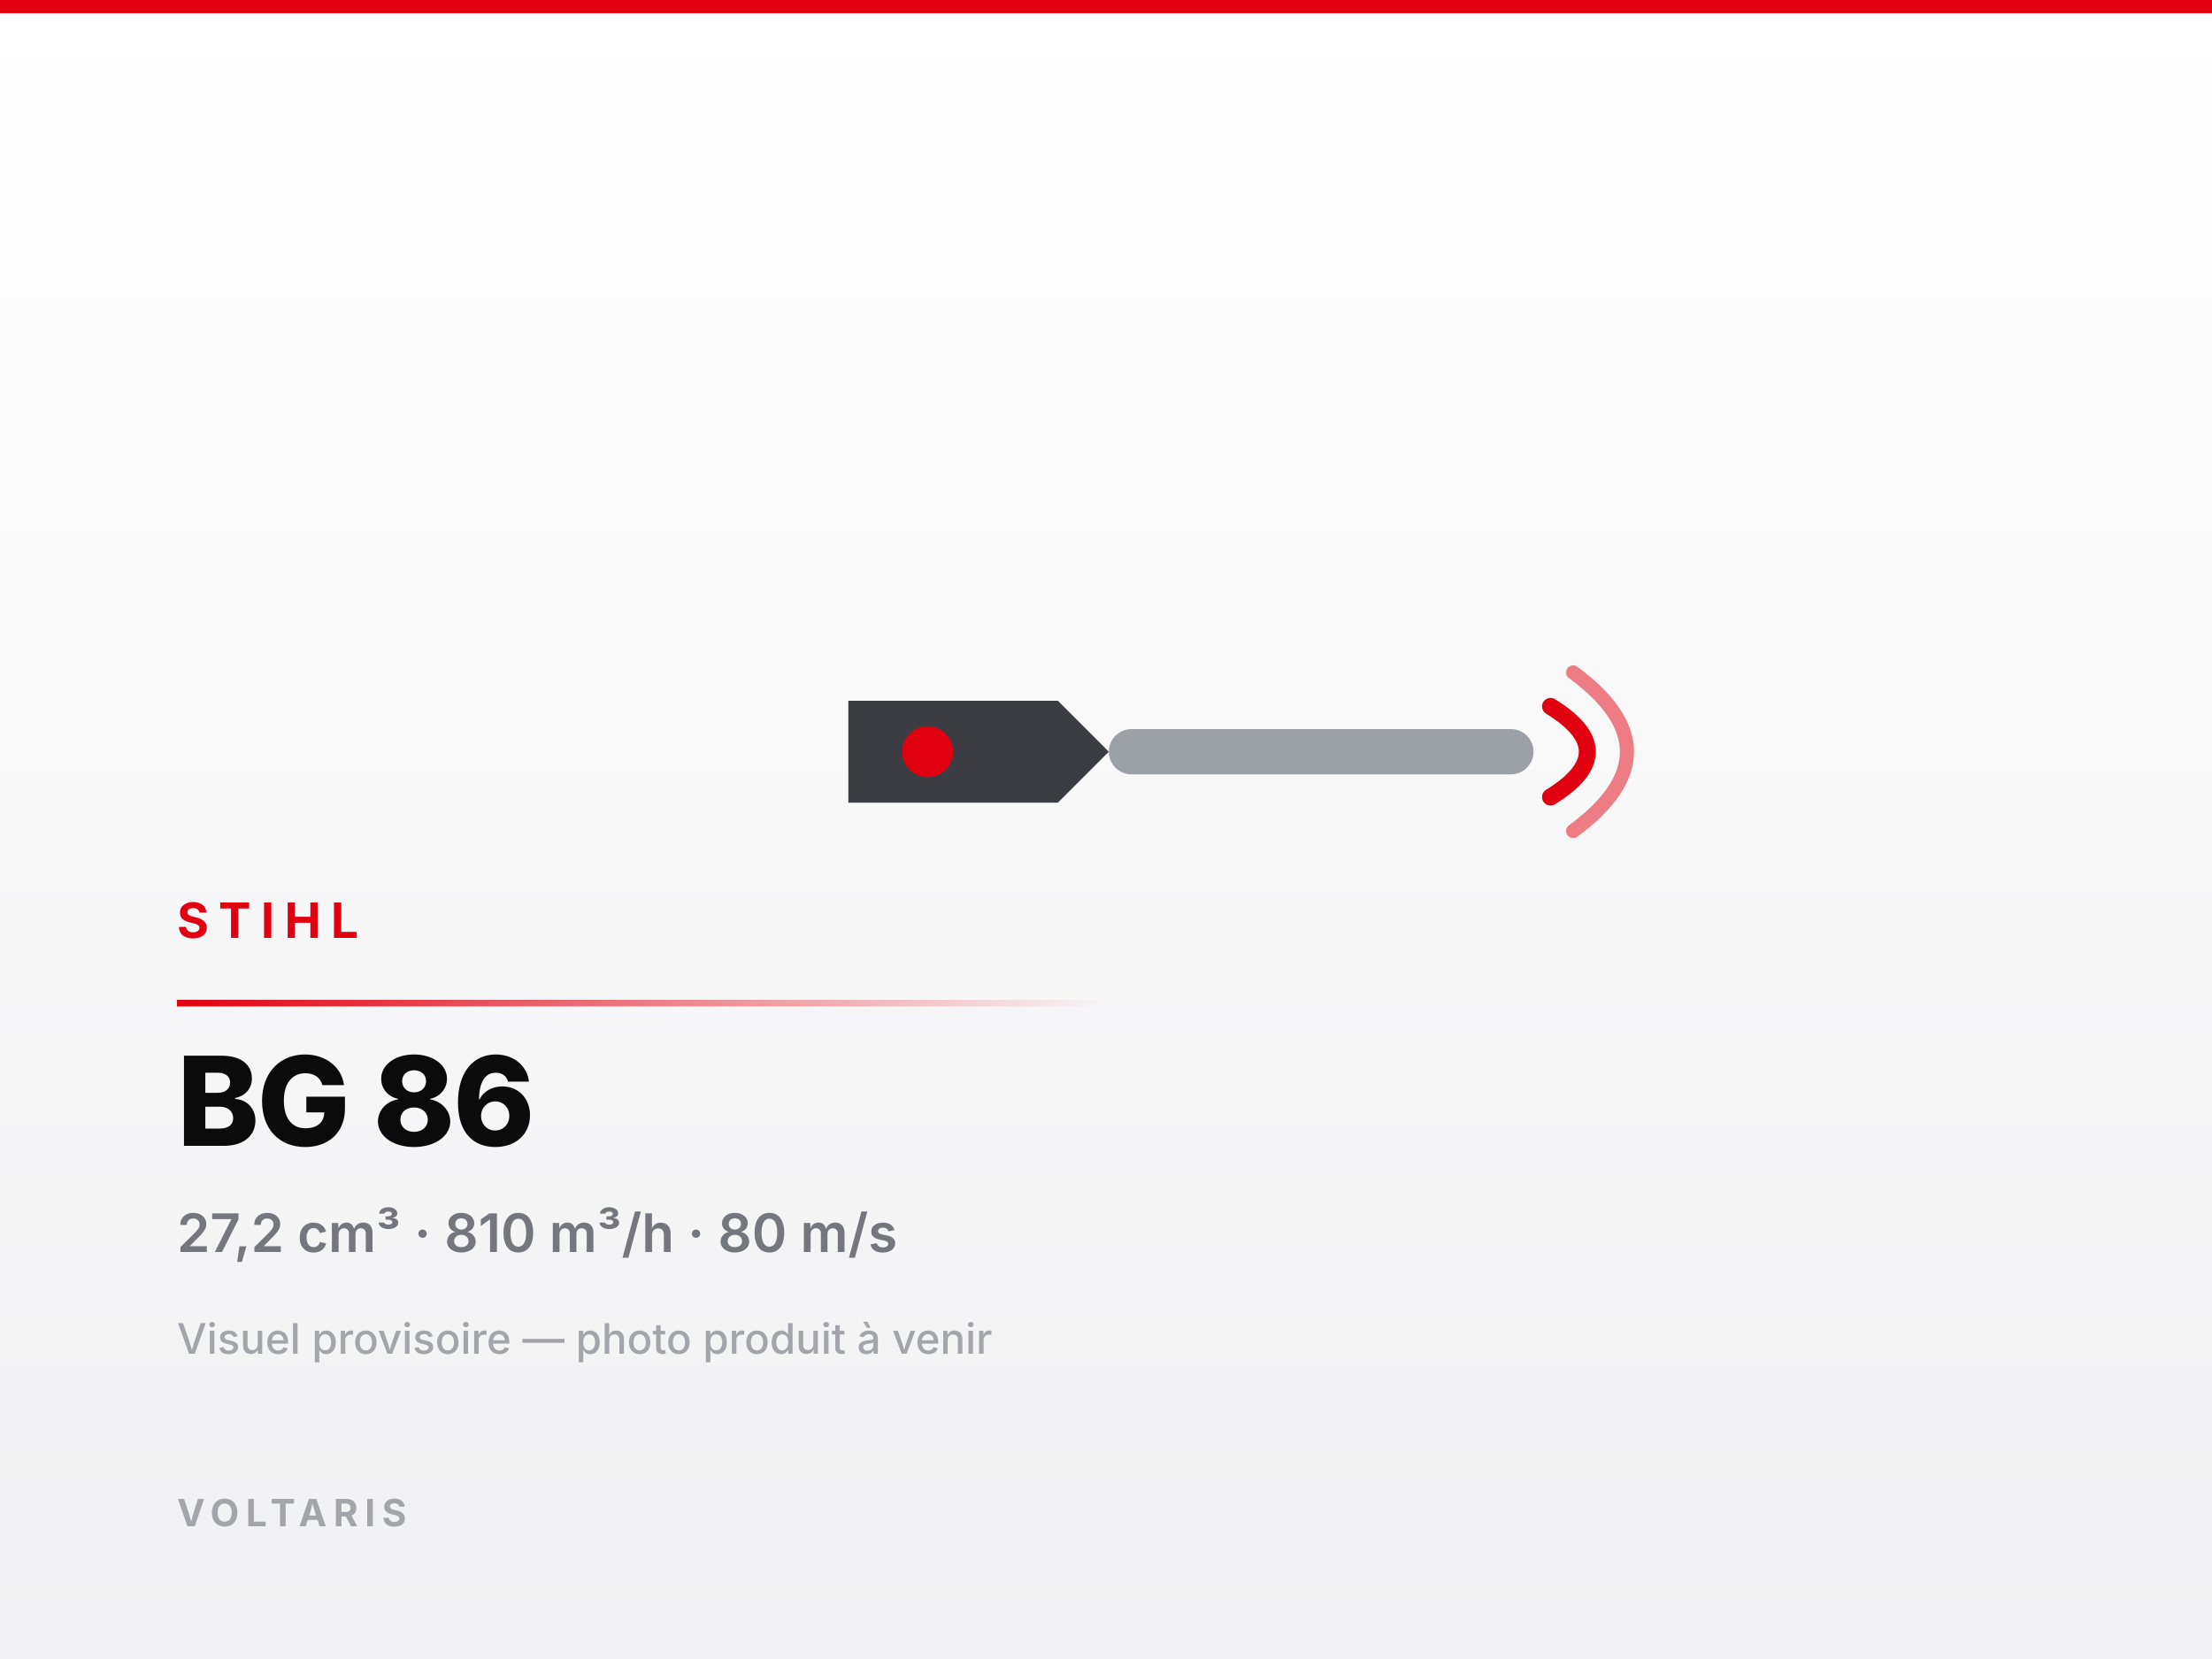
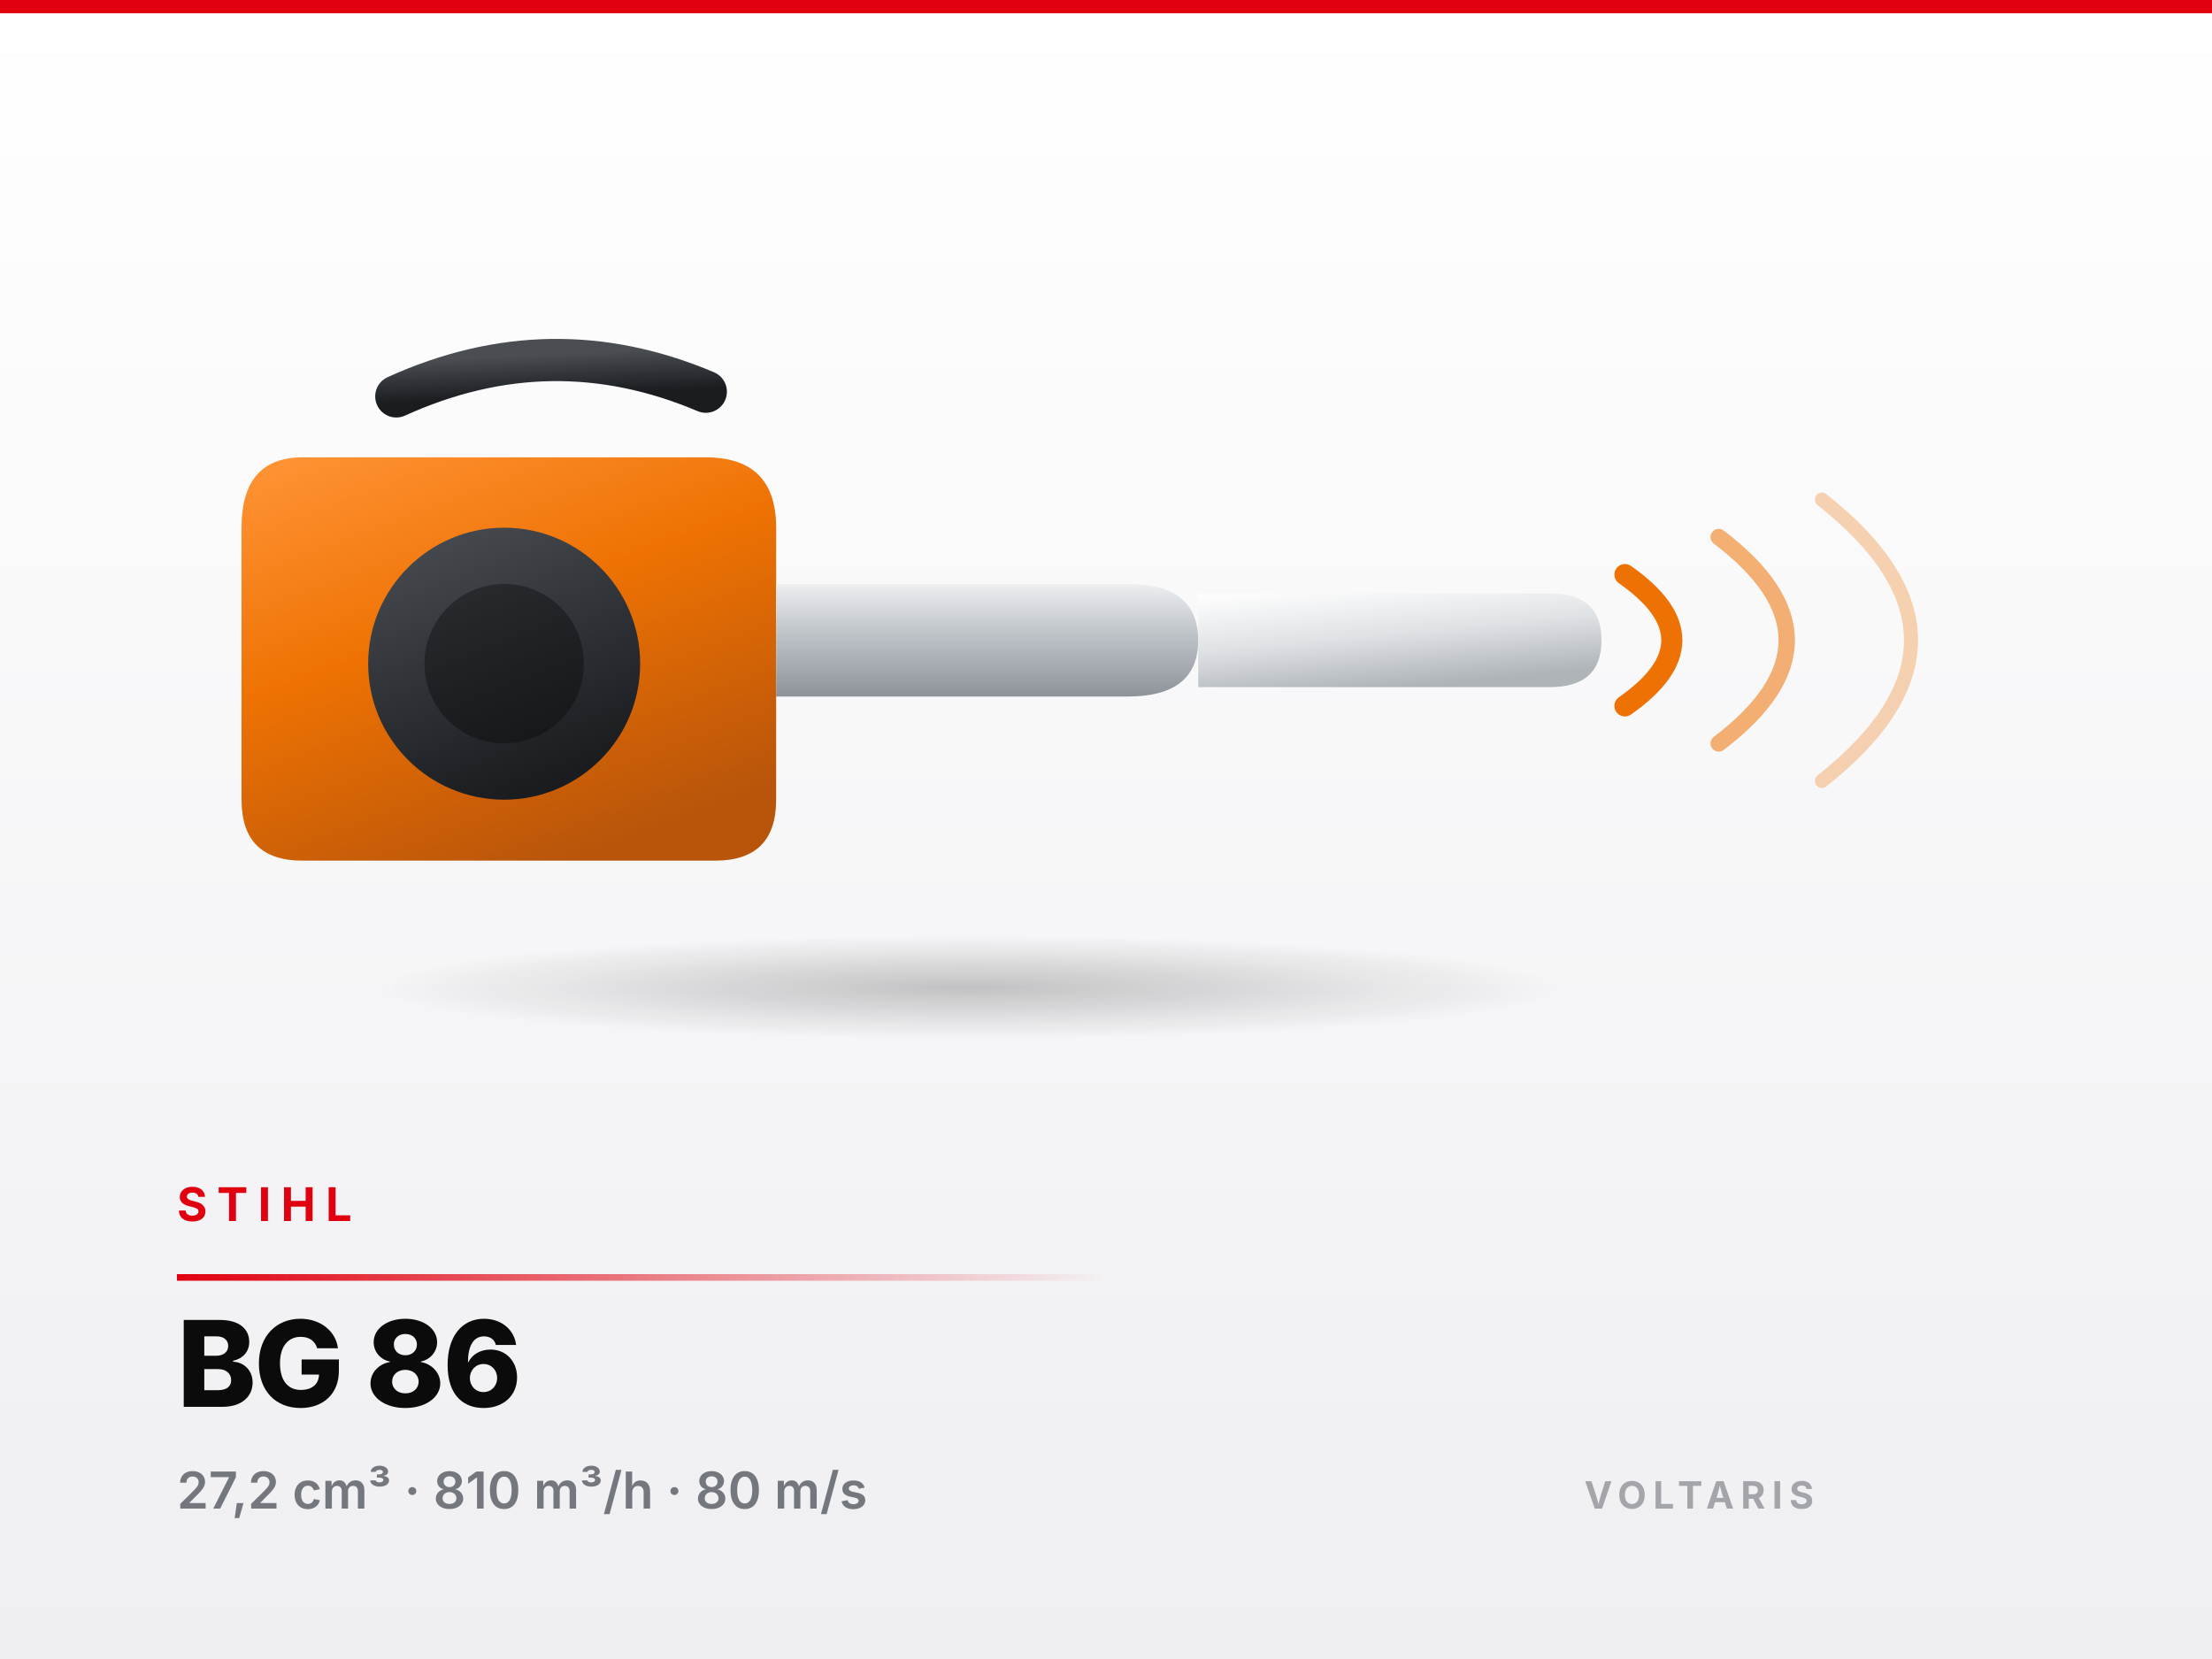
<svg xmlns="http://www.w3.org/2000/svg" viewBox="0 0 1000 750" width="1000" height="750" role="img" aria-label="STIHL BG 86 — 27,2 cm³ · 810 m³/h · 80 m/s">
  <defs>
    <linearGradient id="bg" x1="0" y1="0" x2="0" y2="1">
      <stop offset="0%" stop-color="#FFFFFF" />
-       <stop offset="100%" stop-color="#F1F1F3" />
+       <stop offset="100%" stop-color="#EFEFF2" />
    </linearGradient>
    <linearGradient id="rule" x1="0" y1="0" x2="1" y2="0">
      <stop offset="0%" stop-color="#E1000F" />
      <stop offset="100%" stop-color="#E1000F" stop-opacity="0" />
    </linearGradient>
+     <linearGradient id="org" x1="0.1" y1="0" x2="0.6" y2="1">
+       <stop offset="0%" stop-color="#FF9233" />
+       <stop offset="45%" stop-color="#EE7203" />
+       <stop offset="100%" stop-color="#B9550A" />
+     </linearGradient>
+     <linearGradient id="orgSoft" x1="0" y1="0" x2="0" y2="1">
+       <stop offset="0%" stop-color="#FFA556" />
+       <stop offset="100%" stop-color="#D96A05" />
+     </linearGradient>
+     <linearGradient id="pale" x1="0.1" y1="0" x2="0.5" y2="1">
+       <stop offset="0%" stop-color="#FDFDFD" />
+       <stop offset="50%" stop-color="#DFE2E5" />
+       <stop offset="100%" stop-color="#AFB4B9" />
+     </linearGradient>
+     <linearGradient id="dark" x1="0.1" y1="0" x2="0.5" y2="1">
+       <stop offset="0%" stop-color="#4A4E53" />
+       <stop offset="55%" stop-color="#2E3236" />
+       <stop offset="100%" stop-color="#1A1C1F" />
+     </linearGradient>
+     <linearGradient id="steel" x1="0" y1="0" x2="0" y2="1">
+       <stop offset="0%" stop-color="#EDEFF1" />
+       <stop offset="40%" stop-color="#C2C7CC" />
+       <stop offset="100%" stop-color="#8D9399" />
+     </linearGradient>
+     <linearGradient id="stone" x1="0" y1="0" x2="0.3" y2="1">
+       <stop offset="0%" stop-color="#D8D2C6" />
+       <stop offset="60%" stop-color="#B3AB9C" />
+       <stop offset="100%" stop-color="#8C8576" />
+     </linearGradient>
+     <radialGradient id="shade" cx="0.5" cy="0.5" r="0.5">
+       <stop offset="0%" stop-color="#0B0B0C" stop-opacity="0.22" />
+       <stop offset="100%" stop-color="#0B0B0C" stop-opacity="0" />
+     </radialGradient>
  </defs>
  <rect width="1000" height="750" fill="url(#bg)" />
  <rect x="0" y="0" width="1000" height="6" fill="#E1000F" />
-   <g transform="translate(340 240) scale(1.28)">
-     <path d="M34 60 h74 l18 18 -18 18 H34 z" fill="#3B3D42" />
-     <rect x="126" y="70" width="150" height="16" rx="8" fill="#9CA0A7" />
-     <path d="M282 62 q26 16 0 32" fill="none" stroke="#E1000F" stroke-width="6" stroke-linecap="round" />
-     <path d="M290 50 q38 28 0 56" fill="none" stroke="#E1000F" stroke-width="5" stroke-linecap="round" opacity=".5" />
-     <circle cx="62" cy="78" r="9" fill="#E1000F" />
+   <g transform="translate(35 52) scale(1.06)">
+     <ellipse cx="380" cy="372" rx="250" ry="22" fill="url(#shade)" />
+     <path d="M96 146 h172 q30 0 30 30 v116 q0 26 -26 26 H96 q-26 0 -26 -26 V176 q0 -30 26 -30 z" fill="url(#org)" />
+     <circle cx="182" cy="234" r="58" fill="url(#dark)" />
+     <circle cx="182" cy="234" r="34" fill="#00000055" />
+     <path d="M136 120 q66 -30 132 -2" fill="none" stroke="url(#dark)" stroke-width="18" stroke-linecap="round" />
+     <path d="M298 200 h150 q30 0 30 24 t-30 24 H298 z" fill="url(#steel)" />
+     <path d="M478 204 h150 q22 0 22 20 t-22 20 H478 z" fill="url(#pale)" />
+     <path d="M660 196 q40 28 0 56" fill="none" stroke="#EE7203" stroke-width="9" stroke-linecap="round" />
+     <path d="M700 180 q58 44 0 88" fill="none" stroke="#EE7203" stroke-width="7" stroke-linecap="round" opacity=".55" />
+     <path d="M744 164 q76 60 0 120" fill="none" stroke="#EE7203" stroke-width="6" stroke-linecap="round" opacity=".3" />
  </g>
-   <rect x="80" y="452" width="420" height="3" fill="url(#rule)" />
-   <text x="80" y="424" font-family="Inter, Roboto, Helvetica, Arial, sans-serif" font-size="22" font-weight="700" letter-spacing="4.5" fill="#E1000F">STIHL</text>
-   <text x="80" y="518" font-family="Inter, Roboto, Helvetica, Arial, sans-serif" font-size="56" font-weight="800" letter-spacing="-1" fill="#0B0B0C">BG 86</text>
-   <text x="80" y="566" font-family="Inter, Roboto, Helvetica, Arial, sans-serif" font-size="24" font-weight="600" fill="#74777E">27,2 cm³ · 810 m³/h · 80 m/s</text>
-   <text x="80" y="612" font-family="Inter, Roboto, Helvetica, Arial, sans-serif" font-size="19" font-weight="500" fill="#A3A5AB">Visuel provisoire — photo produit à venir</text>
-   <text x="80" y="690" font-family="Inter, Roboto, Helvetica, Arial, sans-serif" font-size="17" font-weight="700" letter-spacing="3" fill="#A3A5AB">VOLTARIS</text>
+   <rect x="80" y="576" width="420" height="3" fill="url(#rule)" />
+   <text x="80" y="552" font-family="Inter, Roboto, Helvetica, Arial, sans-serif" font-size="21" font-weight="700" letter-spacing="4.5" fill="#E1000F">STIHL</text>
+   <text x="80" y="636" font-family="Inter, Roboto, Helvetica, Arial, sans-serif" font-size="54" font-weight="800" letter-spacing="-1" fill="#0B0B0C">BG 86</text>
+   <text x="80" y="682" font-family="Inter, Roboto, Helvetica, Arial, sans-serif" font-size="23" font-weight="600" fill="#74777E">27,2 cm³ · 810 m³/h · 80 m/s</text>
+   <text x="820" y="682" text-anchor="end" font-family="Inter, Roboto, Helvetica, Arial, sans-serif" font-size="17" font-weight="700" letter-spacing="3" fill="#A3A5AB">VOLTARIS</text>
</svg>
